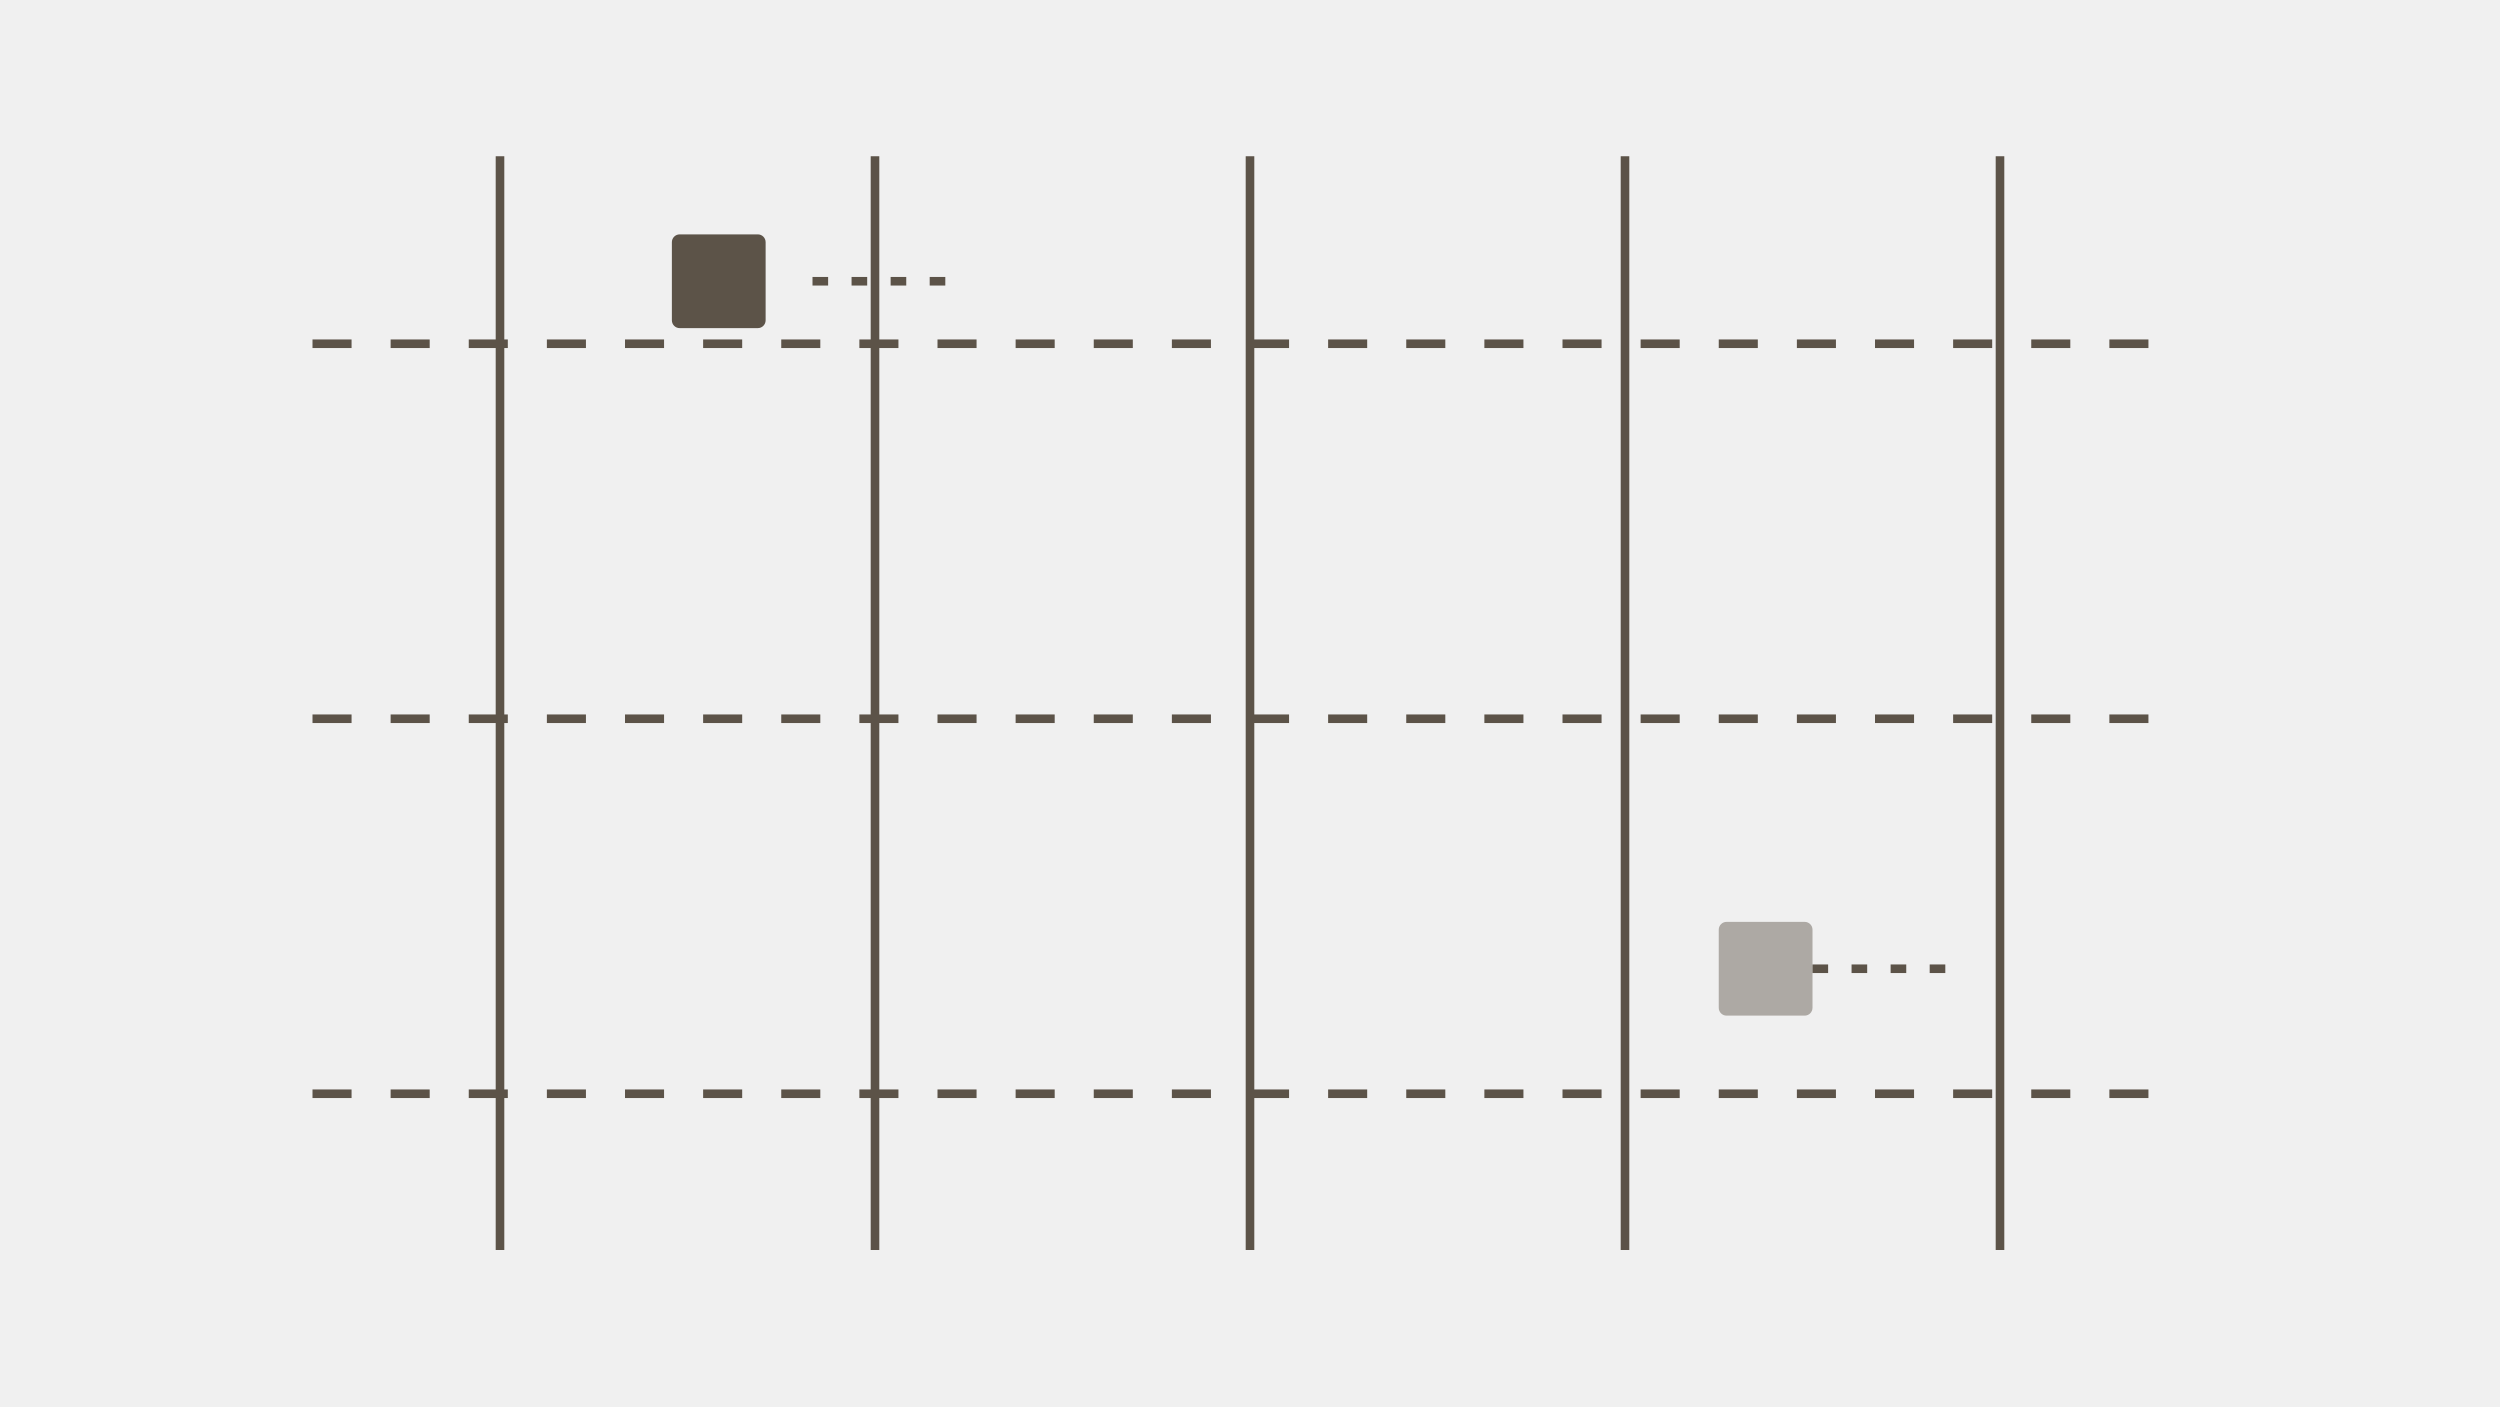
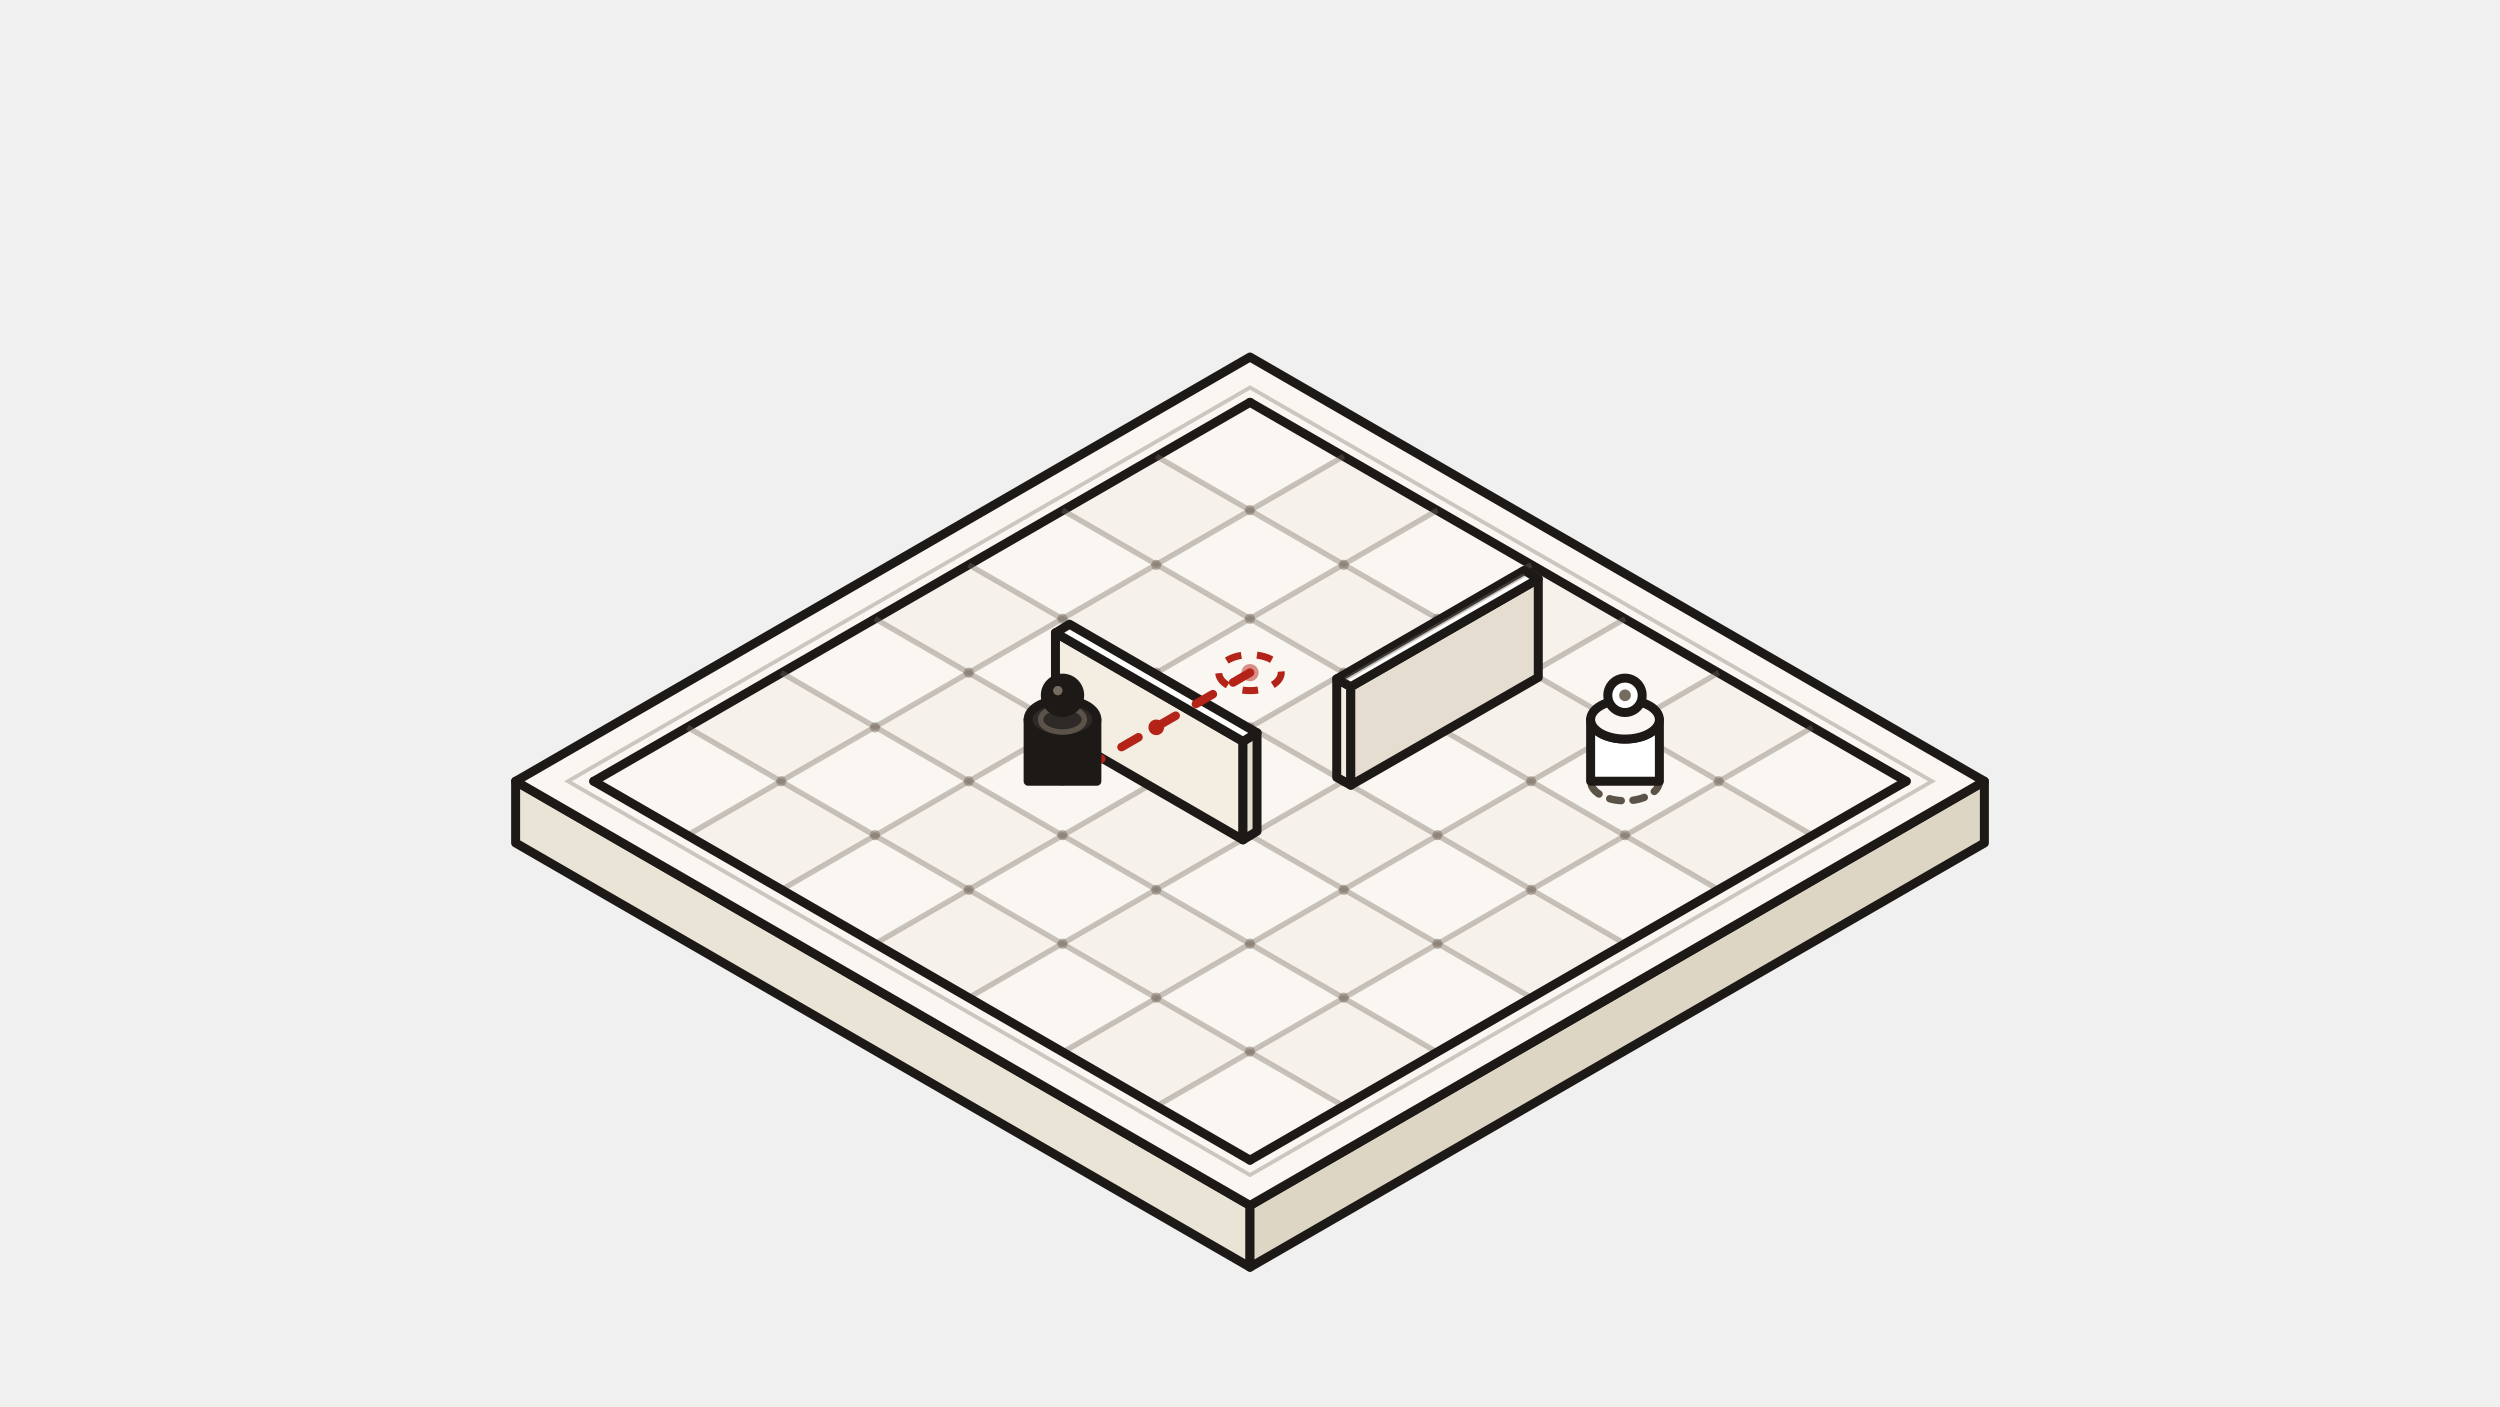
- <svg xmlns="http://www.w3.org/2000/svg" viewBox="0 0 320 180" role="img" aria-label="">
-   <g fill="none" stroke="#5c5348" stroke-width="1.1">
-     <path d="M64 20v140M112 20v140M160 20v140M208 20v140M256 20v140" />
-     <path d="M40 44h240M40 92h240M40 140h240" stroke-dasharray="5 5" />
-     <rect x="86" y="30" width="12" height="12" rx="1" fill="#5c5348" stroke="none" />
-     <rect x="220" y="118" width="12" height="12" rx="1" fill="#5c5348" fill-opacity="0.45" stroke="none" />
-     <path d="M104 36h20M232 124h20" stroke-dasharray="2 3" />
-   </g>
+ <svg xmlns="http://www.w3.org/2000/svg" viewBox="0 0 320 180" role="img" aria-label="WallGo 7x7 board game illustration">
+   <defs>
+     <style>
+       .ink { stroke: #1c1917; stroke-width: 1.15; stroke-linecap: round; stroke-linejoin: round; fill: none; }
+       .ink-dim { stroke: #5c5348; stroke-width: 0.95; stroke-linecap: round; stroke-linejoin: round; fill: none; }
+       .grid { stroke: #766b5f; stroke-width: 0.7; stroke-opacity: 0.38; fill: none; }
+       .trail { stroke: #b42318; stroke-width: 1.1; stroke-dasharray: 2.5 3; stroke-linecap: round; fill: none; }
+       .slab-base-l { fill: #eae4d7; stroke: #1c1917; stroke-width: 1.15; stroke-linejoin: round; }
+       .slab-base-r { fill: #ded6c5; stroke: #1c1917; stroke-width: 1.15; stroke-linejoin: round; }
+       .slab-face { fill: #faf7f2; stroke: #1c1917; stroke-width: 1.15; stroke-linejoin: round; }
+       .wall-top { fill: #ffffff; stroke: #1c1917; stroke-width: 1.15; stroke-linejoin: round; }
+       .wall-side { fill: #e5ded0; stroke: #1c1917; stroke-width: 1.15; stroke-linejoin: round; }
+       .wall-front { fill: #f3ede2; stroke: #1c1917; stroke-width: 1.15; stroke-linejoin: round; }
+       .pawn-dark { fill: #1c1917; stroke: #1c1917; stroke-width: 1.15; stroke-linejoin: round; }
+       .pawn-light { fill: #ffffff; stroke: #1c1917; stroke-width: 1.15; stroke-linejoin: round; }
+     </style>
+   </defs>
+   <path d="M66.0 100.0L160.0 154.3L160.0 162.2L66.0 107.9Z" class="slab-base-l" />
+   <path d="M160.0 154.3L254.0 100.0L254.0 107.9L160.0 162.2Z" class="slab-base-r" />
+   <path d="M160.0 45.7L254.0 100.0L160.0 154.3L66.0 100.0Z" class="slab-face" />
+   <path d="M160.0 49.6L247.3 100.0L160.0 150.4L72.7 100.0Z" stroke="#766b5f" stroke-width="0.5" stroke-opacity="0.35" fill="none" />
+   <path d="M148.0 58.4L160.0 65.3L148.0 72.3L136.0 65.3Z" fill="#f2eee5" fill-opacity="0.55" />
+   <path d="M124.0 72.3L136.0 79.2L124.0 86.1L112.0 79.2Z" fill="#f2eee5" fill-opacity="0.55" />
+   <path d="M100.0 86.1L112.0 93.1L100.0 100.0L88.0 93.1Z" fill="#f2eee5" fill-opacity="0.55" />
+   <path d="M172.0 58.4L184.0 65.3L172.0 72.3L160.0 65.3Z" fill="#f2eee5" fill-opacity="0.55" />
+   <path d="M148.0 72.3L160.0 79.2L148.0 86.1L136.0 79.2Z" fill="#f2eee5" fill-opacity="0.55" />
+   <path d="M124.0 86.1L136.0 93.1L124.0 100.0L112.0 93.1Z" fill="#f2eee5" fill-opacity="0.55" />
+   <path d="M100.0 100.0L112.0 106.9L100.0 113.9L88.0 106.9Z" fill="#f2eee5" fill-opacity="0.55" />
+   <path d="M172.0 72.3L184.0 79.2L172.0 86.1L160.0 79.2Z" fill="#f2eee5" fill-opacity="0.55" />
+   <path d="M148.0 86.1L160.0 93.1L148.0 100.0L136.0 93.1Z" fill="#f2eee5" fill-opacity="0.55" />
+   <path d="M124.0 100.0L136.0 106.9L124.0 113.9L112.0 106.9Z" fill="#f2eee5" fill-opacity="0.55" />
+   <path d="M196.0 72.3L208.0 79.2L196.0 86.1L184.0 79.2Z" fill="#f2eee5" fill-opacity="0.55" />
+   <path d="M172.0 86.1L184.0 93.1L172.0 100.0L160.0 93.1Z" fill="#f2eee5" fill-opacity="0.55" />
+   <path d="M148.0 100.0L160.0 106.9L148.0 113.9L136.0 106.9Z" fill="#f2eee5" fill-opacity="0.55" />
+   <path d="M124.0 113.9L136.0 120.8L124.0 127.7L112.0 120.8Z" fill="#f2eee5" fill-opacity="0.55" />
+   <path d="M196.0 86.1L208.0 93.1L196.0 100.0L184.0 93.1Z" fill="#f2eee5" fill-opacity="0.55" />
+   <path d="M172.0 100.0L184.0 106.9L172.0 113.9L160.0 106.9Z" fill="#f2eee5" fill-opacity="0.55" />
+   <path d="M148.0 113.9L160.0 120.8L148.0 127.7L136.0 120.8Z" fill="#f2eee5" fill-opacity="0.55" />
+   <path d="M220.0 86.1L232.0 93.1L220.0 100.0L208.0 93.1Z" fill="#f2eee5" fill-opacity="0.55" />
+   <path d="M196.0 100.0L208.0 106.9L196.0 113.9L184.0 106.9Z" fill="#f2eee5" fill-opacity="0.55" />
+   <path d="M172.0 113.9L184.0 120.8L172.0 127.7L160.0 120.8Z" fill="#f2eee5" fill-opacity="0.55" />
+   <path d="M148.0 127.7L160.0 134.6L148.0 141.6L136.0 134.7Z" fill="#f2eee5" fill-opacity="0.55" />
+   <path d="M220.0 100.0L232.0 106.9L220.0 113.9L208.0 106.9Z" fill="#f2eee5" fill-opacity="0.55" />
+   <path d="M196.0 113.9L208.0 120.8L196.0 127.7L184.0 120.8Z" fill="#f2eee5" fill-opacity="0.55" />
+   <path d="M172.0 127.7L184.0 134.7L172.0 141.6L160.0 134.6Z" fill="#f2eee5" fill-opacity="0.55" />
+   <path d="M160.0 51.5L76.0 100.0" class="ink" />
+   <path d="M160.0 51.5L244.0 100.0" class="ink" />
+   <path d="M172.0 58.4L88.0 106.9" class="grid" />
+   <path d="M148.0 58.4L232.0 106.9" class="grid" />
+   <path d="M184.0 65.3L100.0 113.9" class="grid" />
+   <path d="M136.0 65.3L220.0 113.9" class="grid" />
+   <path d="M196.0 72.3L112.0 120.8" class="grid" />
+   <path d="M124.0 72.3L208.0 120.8" class="grid" />
+   <path d="M208.0 79.2L124.0 127.7" class="grid" />
+   <path d="M112.0 79.2L196.0 127.7" class="grid" />
+   <path d="M220.0 86.1L136.0 134.7" class="grid" />
+   <path d="M100.0 86.1L184.0 134.7" class="grid" />
+   <path d="M232.0 93.1L148.0 141.6" class="grid" />
+   <path d="M88.0 93.1L172.0 141.6" class="grid" />
+   <path d="M244.0 100.0L160.0 148.5" class="ink" />
+   <path d="M76.0 100.0L160.0 148.5" class="ink" />
+   <circle cx="160.0" cy="65.3" r="0.65" fill="#766b5f" fill-opacity="0.5" />
+   <circle cx="148.0" cy="72.3" r="0.65" fill="#766b5f" fill-opacity="0.5" />
+   <circle cx="136.0" cy="79.2" r="0.65" fill="#766b5f" fill-opacity="0.5" />
+   <circle cx="124.0" cy="86.1" r="0.65" fill="#766b5f" fill-opacity="0.5" />
+   <circle cx="112.0" cy="93.1" r="0.65" fill="#766b5f" fill-opacity="0.5" />
+   <circle cx="100.0" cy="100.0" r="0.65" fill="#766b5f" fill-opacity="0.5" />
+   <circle cx="172.0" cy="72.3" r="0.65" fill="#766b5f" fill-opacity="0.5" />
+   <circle cx="160.0" cy="79.2" r="0.65" fill="#766b5f" fill-opacity="0.5" />
+   <circle cx="148.0" cy="86.1" r="0.65" fill="#766b5f" fill-opacity="0.5" />
+   <circle cx="136.0" cy="93.1" r="0.65" fill="#766b5f" fill-opacity="0.5" />
+   <circle cx="124.0" cy="100.0" r="0.65" fill="#766b5f" fill-opacity="0.5" />
+   <circle cx="112.0" cy="106.9" r="0.65" fill="#766b5f" fill-opacity="0.5" />
+   <circle cx="184.0" cy="79.2" r="0.65" fill="#766b5f" fill-opacity="0.5" />
+   <circle cx="172.0" cy="86.1" r="0.65" fill="#766b5f" fill-opacity="0.5" />
+   <circle cx="160.0" cy="93.1" r="0.65" fill="#766b5f" fill-opacity="0.5" />
+   <circle cx="148.0" cy="100.0" r="0.65" fill="#766b5f" fill-opacity="0.5" />
+   <circle cx="136.0" cy="106.9" r="0.65" fill="#766b5f" fill-opacity="0.5" />
+   <circle cx="124.0" cy="113.9" r="0.65" fill="#766b5f" fill-opacity="0.5" />
+   <circle cx="196.0" cy="86.1" r="0.65" fill="#766b5f" fill-opacity="0.5" />
+   <circle cx="184.0" cy="93.1" r="0.65" fill="#766b5f" fill-opacity="0.5" />
+   <circle cx="172.0" cy="100.0" r="0.65" fill="#766b5f" fill-opacity="0.5" />
+   <circle cx="160.0" cy="106.9" r="0.65" fill="#766b5f" fill-opacity="0.5" />
+   <circle cx="148.0" cy="113.9" r="0.65" fill="#766b5f" fill-opacity="0.5" />
+   <circle cx="136.0" cy="120.8" r="0.65" fill="#766b5f" fill-opacity="0.5" />
+   <circle cx="208.0" cy="93.1" r="0.65" fill="#766b5f" fill-opacity="0.5" />
+   <circle cx="196.0" cy="100.0" r="0.65" fill="#766b5f" fill-opacity="0.5" />
+   <circle cx="184.0" cy="106.9" r="0.65" fill="#766b5f" fill-opacity="0.5" />
+   <circle cx="172.0" cy="113.9" r="0.65" fill="#766b5f" fill-opacity="0.5" />
+   <circle cx="160.0" cy="120.8" r="0.65" fill="#766b5f" fill-opacity="0.5" />
+   <circle cx="148.0" cy="127.7" r="0.65" fill="#766b5f" fill-opacity="0.5" />
+   <circle cx="220.0" cy="100.0" r="0.65" fill="#766b5f" fill-opacity="0.5" />
+   <circle cx="208.0" cy="106.9" r="0.65" fill="#766b5f" fill-opacity="0.5" />
+   <circle cx="196.0" cy="113.9" r="0.65" fill="#766b5f" fill-opacity="0.5" />
+   <circle cx="184.0" cy="120.8" r="0.65" fill="#766b5f" fill-opacity="0.5" />
+   <circle cx="172.0" cy="127.7" r="0.65" fill="#766b5f" fill-opacity="0.5" />
+   <circle cx="160.0" cy="134.6" r="0.65" fill="#766b5f" fill-opacity="0.5" />
+   <path d="M171.1 99.5L172.9 100.5L172.9 87.9L171.1 86.9Z" class="wall-front" />
+   <path d="M172.9 100.5L196.9 86.7L196.9 74.1L172.9 87.9Z" class="wall-side" />
+   <path d="M195.1 73.0L196.9 74.1L172.9 87.9L171.1 86.9Z" class="wall-top" />
+   <path d="M195.1 73.6L172.2 86.9" stroke="#766b5f" stroke-width="0.5" stroke-opacity="0.4" />
+   <ellipse cx="208.0" cy="100.0" rx="4.4" ry="2.5" class="ink-dim" stroke-dasharray="1.5 1.5" />
+   <path d="M203.6 100.0L203.6 92.1A4.4 2.5 0 0 0 212.4 92.1L212.4 100.0Z" class="pawn-light" />
+   <ellipse cx="208.0" cy="92.1" rx="4.4" ry="2.5" fill="#faf7f2" stroke="#1c1917" stroke-width="1.15" />
+   <circle cx="208.0" cy="89.0" r="2.2" class="pawn-light" />
+   <circle cx="208.0" cy="89.0" r="0.75" fill="#766b5f" />
+   <path d="M135.1 93.6L159.1 107.5L159.1 94.9L135.1 81.0Z" class="wall-front" />
+   <path d="M159.1 107.5L160.9 106.4L160.9 93.8L159.1 94.9Z" class="wall-side" />
+   <path d="M136.9 79.9L160.9 93.8L159.1 94.9L135.1 81.0Z" class="wall-top" />
+   <ellipse cx="160.0" cy="86.1" rx="4.0" ry="2.3" stroke="#b42318" stroke-width="0.9" stroke-dasharray="2 2" fill="none" />
+   <circle cx="160.0" cy="86.1" r="1.1" fill="#b42318" fill-opacity="0.5" />
+   <path d="M160.0 86.1L136.0 100.0" class="trail" />
+   <circle cx="148.0" cy="93.1" r="1.0" fill="#b42318" />
+   <path d="M131.6 100.0L131.6 92.1A4.4 2.5 0 0 0 140.4 92.1L140.4 100.0Z" class="pawn-dark" />
+   <ellipse cx="136.0" cy="92.1" rx="4.4" ry="2.5" fill="#2d2926" stroke="#1c1917" stroke-width="1.15" />
+   <ellipse cx="136.0" cy="92.1" rx="2.8" ry="1.6" stroke="#5c5348" stroke-width="0.7" fill="none" />
+   <circle cx="136.0" cy="89.0" r="2.2" class="pawn-dark" />
+   <circle cx="135.4" cy="88.4" r="0.6" fill="#766b5f" />
</svg>
